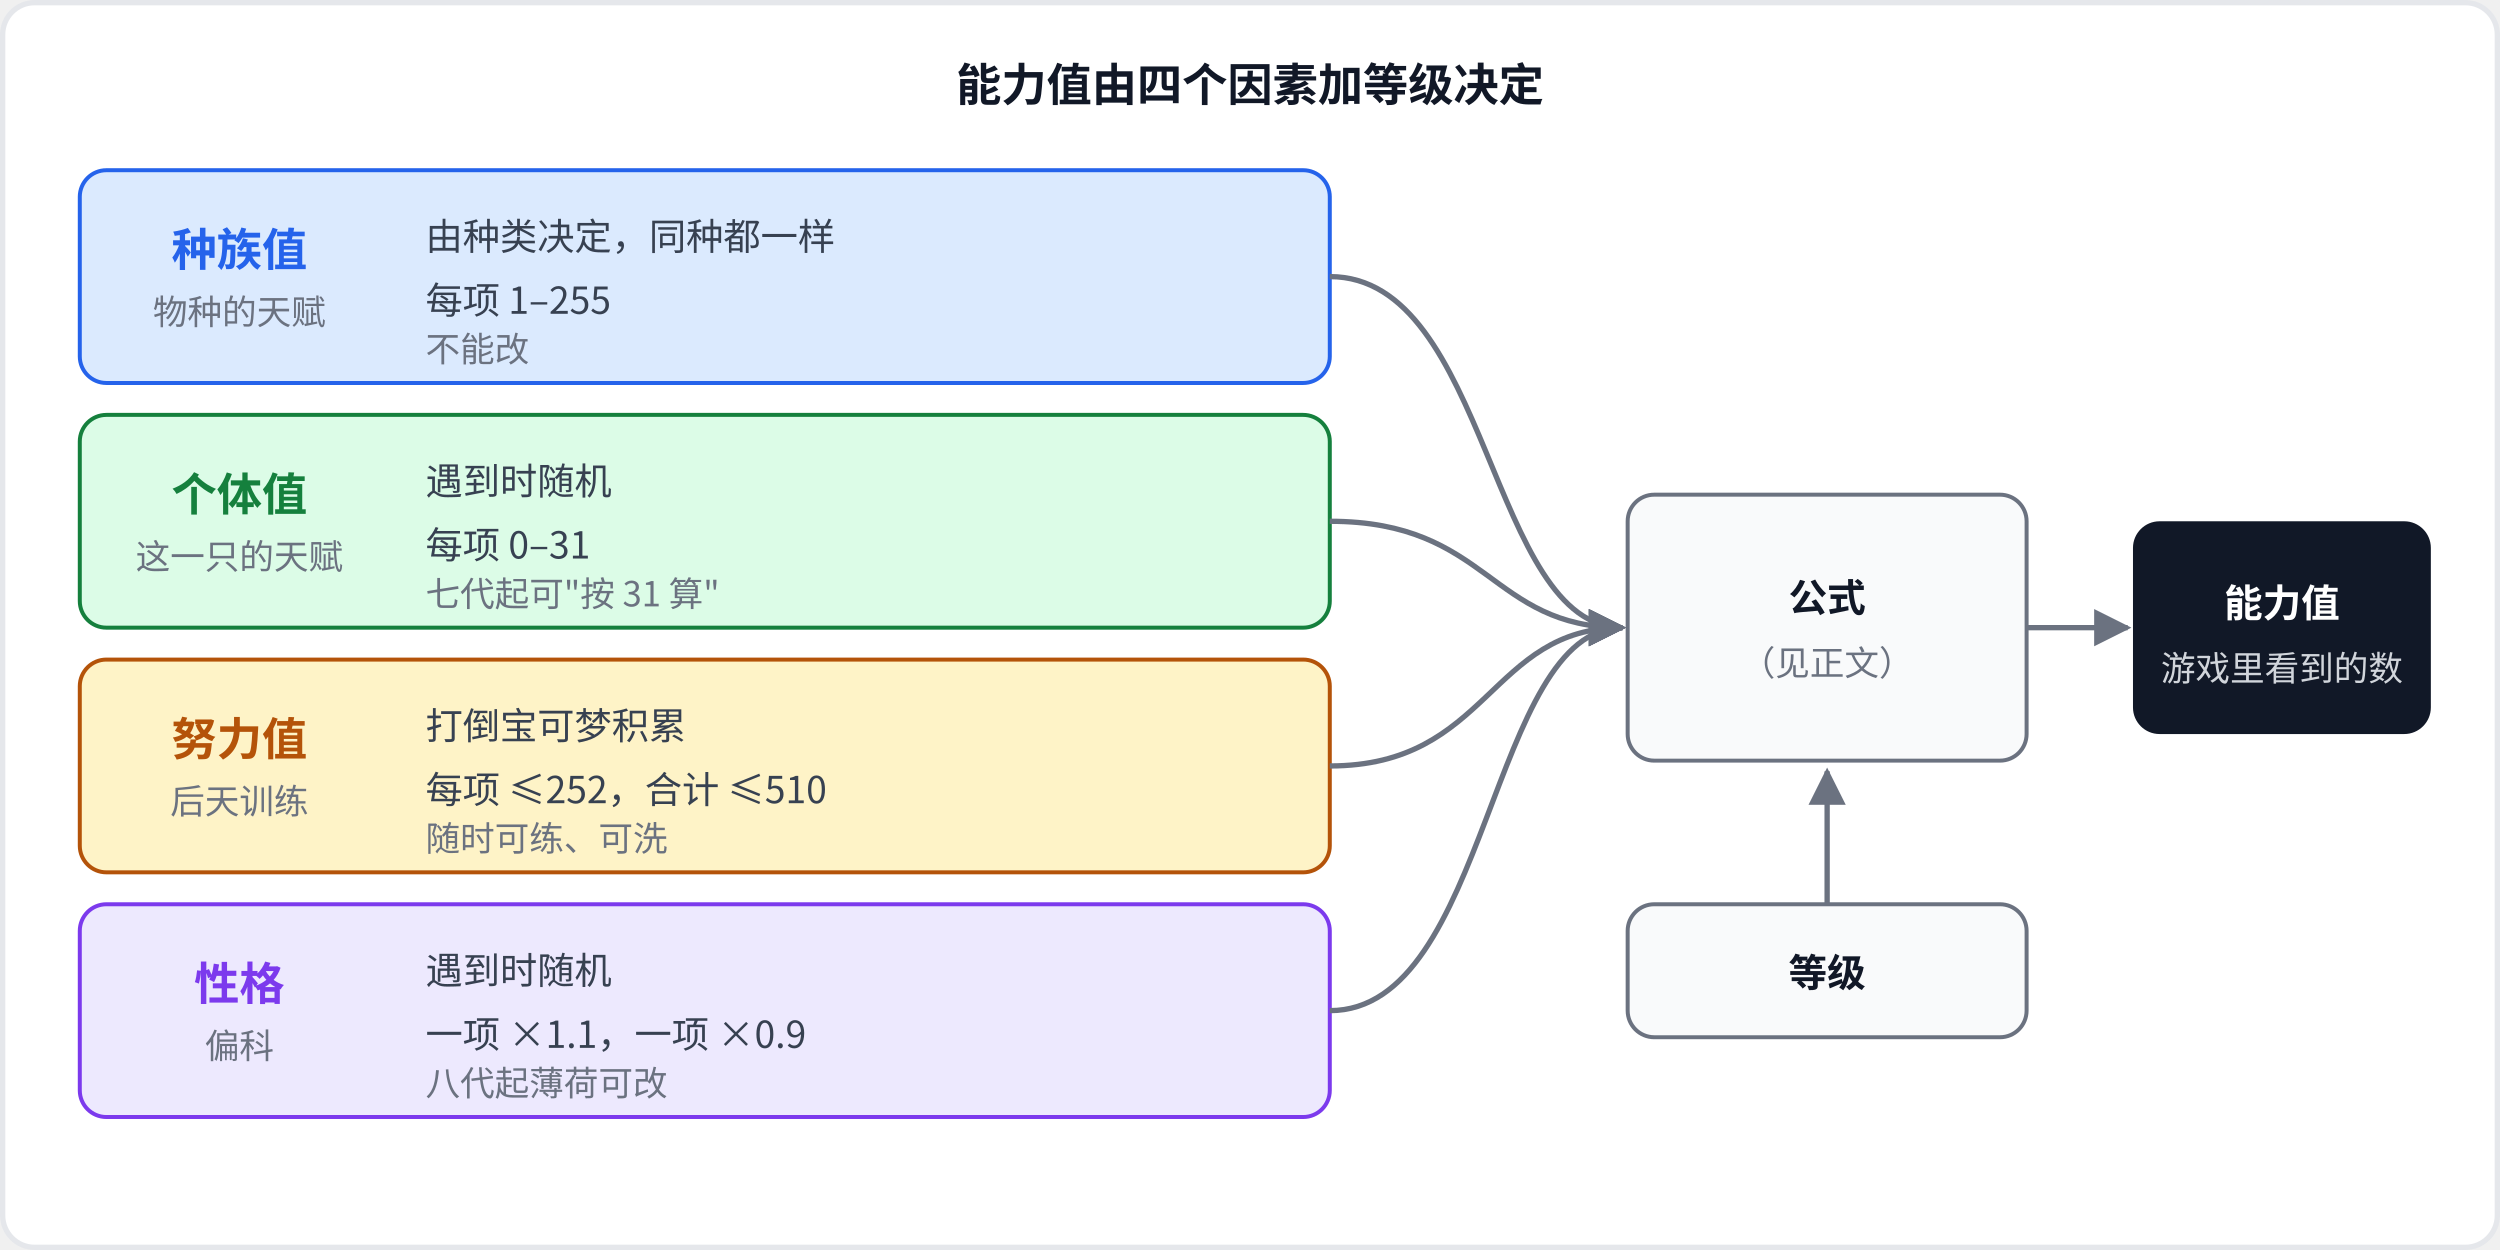
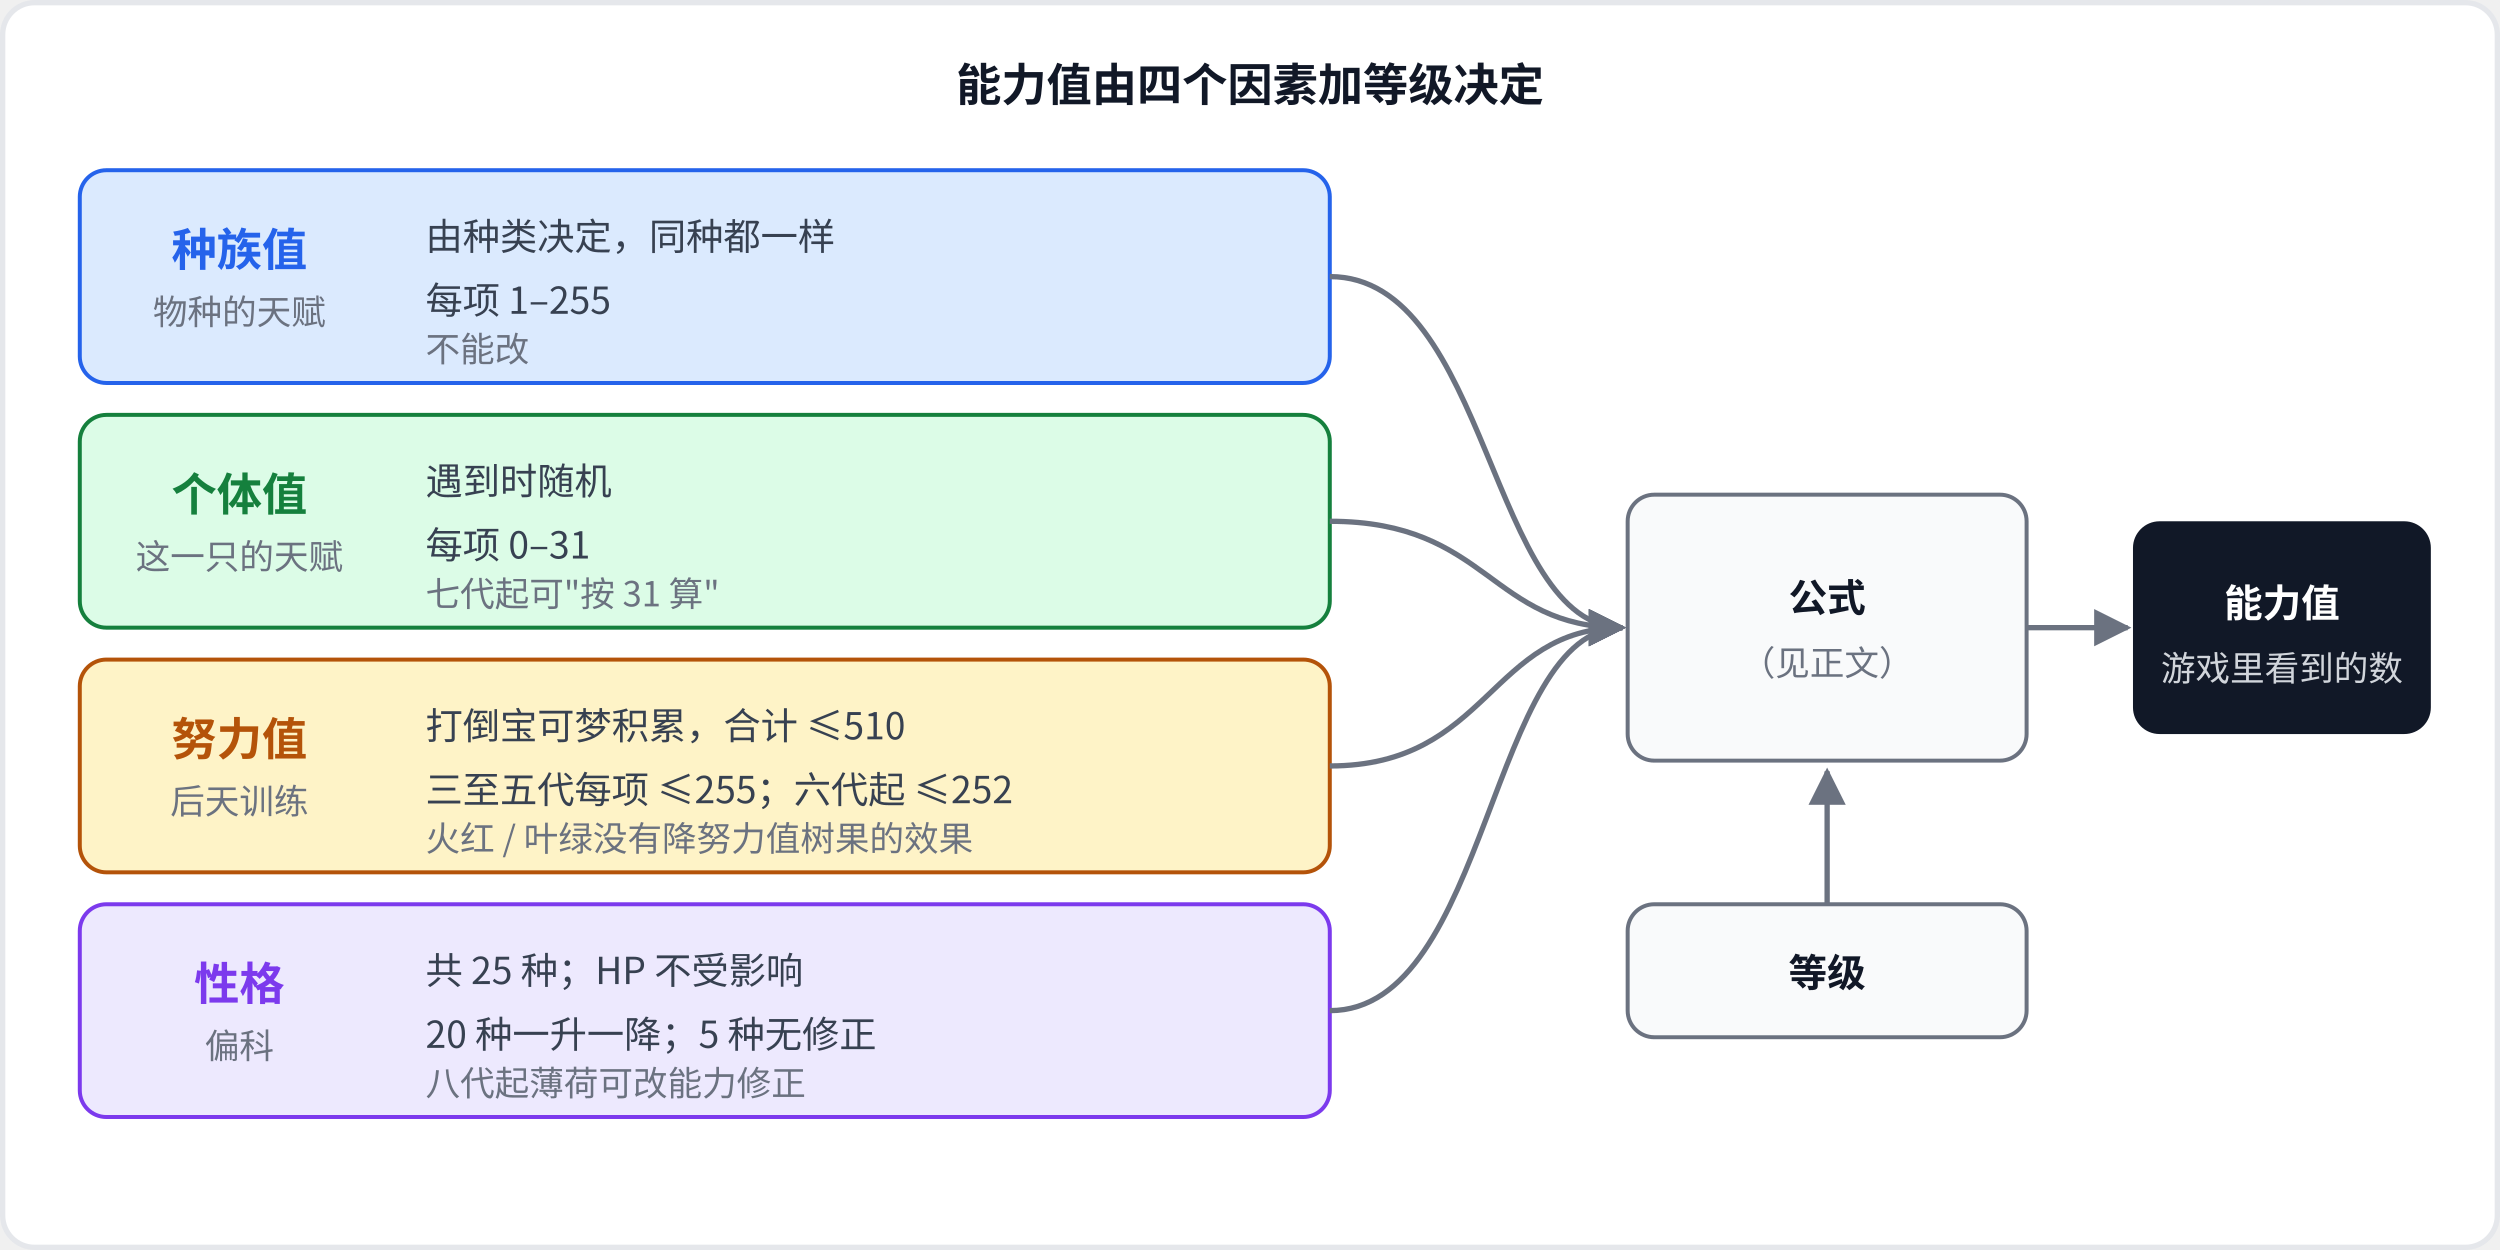
<svg xmlns="http://www.w3.org/2000/svg" viewBox="0 0 940 470" font-family="'PingFang SC','Microsoft YaHei','Noto Sans CJK SC',sans-serif" role="img" aria-label="种族值、个体值、努力值、性格和等级一起决定能力值">
  <defs>
    <marker id="a" viewBox="0 0 10 10" refX="9" refY="5" markerWidth="7" markerHeight="7" orient="auto-start-reverse">
      <path d="M0 0 L10 5 L0 10 z" fill="#6b7280" />
    </marker>
  </defs>
  <style>
    .h{font-size:17px;font-weight:600;fill:#111827;text-anchor:middle}
    .c{font-size:13px;fill:#6b7280;text-anchor:middle}
    .s{font-size:13px;fill:#6b7280}
    .t{font-size:14.5px;font-weight:600;fill:#111827;text-anchor:middle}
    .m{font-size:14px;fill:#374151;text-anchor:middle}
    .l{font-size:14px;fill:#374151}
    .n{font-family:Consolas,Menlo,monospace;font-size:14px;fill:#374151}
    .ar{stroke:#6b7280;stroke-width:2;fill:none;marker-end:url(#a)}
    
  </style>
  <rect x="1" y="1" width="938" height="468" rx="12" fill="#ffffff" stroke="#e5e7eb" stroke-width="2" />
  <text class="h" x="470" y="38">能力值由四个因素加等级决定</text>
  <rect x="30" y="64" width="470" height="80" rx="10" fill="#dbeafe" stroke="#2563eb" stroke-width="1.5" />
  <text class="t" x="90" y="100" style="fill:#2563eb;font-size:17px">种族值</text>
  <text class="c" x="90" y="122">物种的天赋</text>
  <text class="l" x="160" y="94">由种类决定，同种都一样</text>
  <text class="l" x="160" y="118">每项 1–255</text>
  <text class="s" x="160" y="136">不能改</text>
  <path class="ar" d="M500 104 C 560 104, 560 236, 610 236" />
  <rect x="30" y="156" width="470" height="80" rx="10" fill="#dcfce7" stroke="#15803d" stroke-width="1.5" />
  <text class="t" x="90" y="192" style="fill:#15803d;font-size:17px">个体值</text>
  <text class="c" x="90" y="214">这一只的天赋</text>
  <text class="l" x="160" y="186">遇到时随机</text>
  <text class="l" x="160" y="210">每项 0–31</text>
  <text class="s" x="160" y="228">七代起可"按 31 算"</text>
  <path class="ar" d="M500 196 C 560 196, 560 236, 610 236" />
  <rect x="30" y="248" width="470" height="80" rx="10" fill="#fef3c7" stroke="#b45309" stroke-width="1.5" />
  <text class="t" x="90" y="284" style="fill:#b45309;font-size:17px">努力值</text>
  <text class="c" x="90" y="306">后天训练</text>
-   <text class="l" x="160" y="278">打倒宝可梦积累</text>
-   <text class="l" x="160" y="302">每项 ≤252，合计 ≤510</text>
-   <text class="s" x="160" y="320">随时可练、可洗</text>
+   <text class="l" x="160" y="278">打倒宝可梦积累，合计 ≤510</text>
+   <text class="l" x="160" y="302">三至五代每项 ≤255；六代起 ≤252</text>
+   <text class="s" x="160" y="320">火红 / 叶绿没有降努力值树果的效果</text>
  <path class="ar" d="M500 288 C 560 288, 560 236, 610 236" />
  <rect x="30" y="340" width="470" height="80" rx="10" fill="#ede9fe" stroke="#7c3aed" stroke-width="1.5" />
  <text class="t" x="90" y="376" style="fill:#7c3aed;font-size:17px">性格</text>
  <text class="c" x="90" y="398">偏科</text>
-   <text class="l" x="160" y="370">遇到时随机</text>
-   <text class="l" x="160" y="394">一项 ×1.1，一项 ×0.9</text>
-   <text class="s" x="160" y="412">八代起薄荷可改</text>
+   <text class="l" x="160" y="370">共 25 种；HP 不受影响</text>
+   <text class="l" x="160" y="394">20 种一升一降；5 种无修正</text>
+   <text class="s" x="160" y="412">八代起薄荷可改能力修正</text>
  <path class="ar" d="M500 380 C 560 380, 560 236, 610 236" />
  <rect x="612" y="186" width="150" height="100" rx="10" fill="#f9fafb" stroke="#6b7280" stroke-width="1.5" />
  <text class="t" x="687" y="230">公式</text>
  <text class="c" x="687" y="254">（见正文）</text>
  <rect x="612" y="340" width="150" height="50" rx="10" fill="#f9fafb" stroke="#6b7280" stroke-width="1.5" />
  <text class="t" x="687" y="371">等级</text>
  <path class="ar" d="M687 340 L687 290" />
  <path class="ar" d="M762 236 L800 236" />
  <rect x="802" y="196" width="112" height="80" rx="10" fill="#111827" />
  <text class="t" x="858" y="232" style="fill:#ffffff">能力值</text>
  <text class="c" x="858" y="256" style="fill:#d1d5db">游戏里看到的数</text>
</svg>
